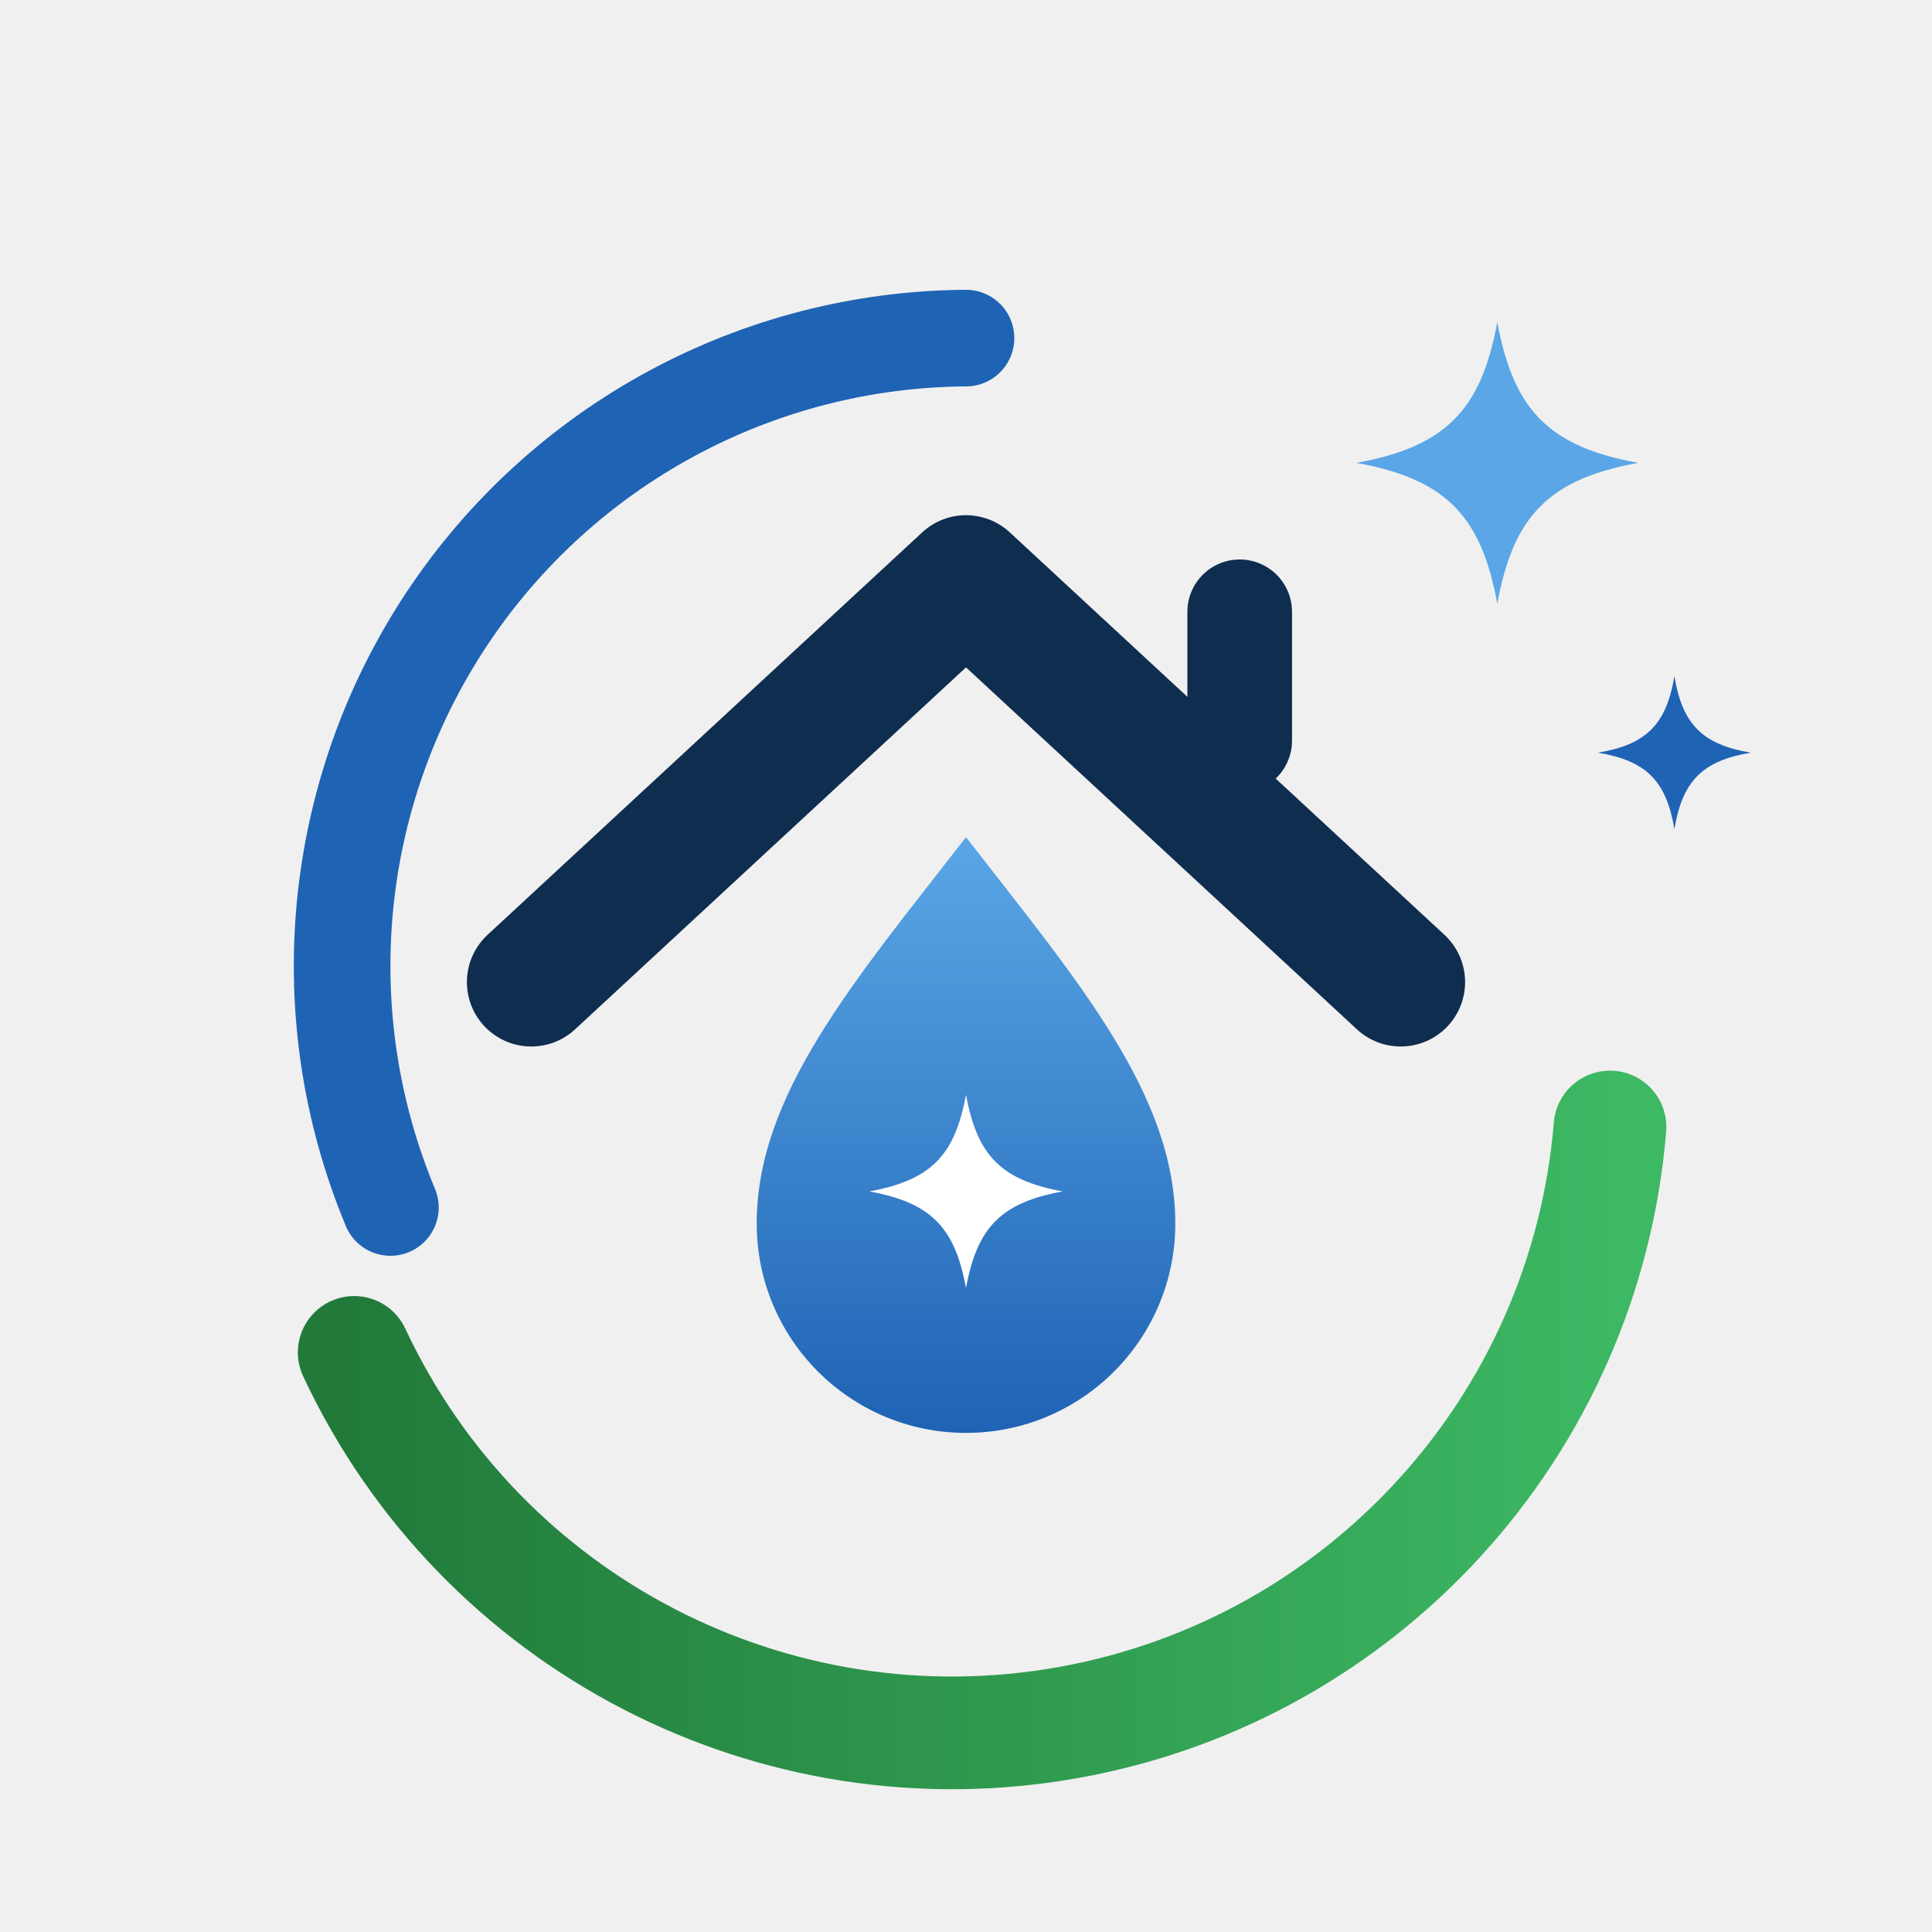
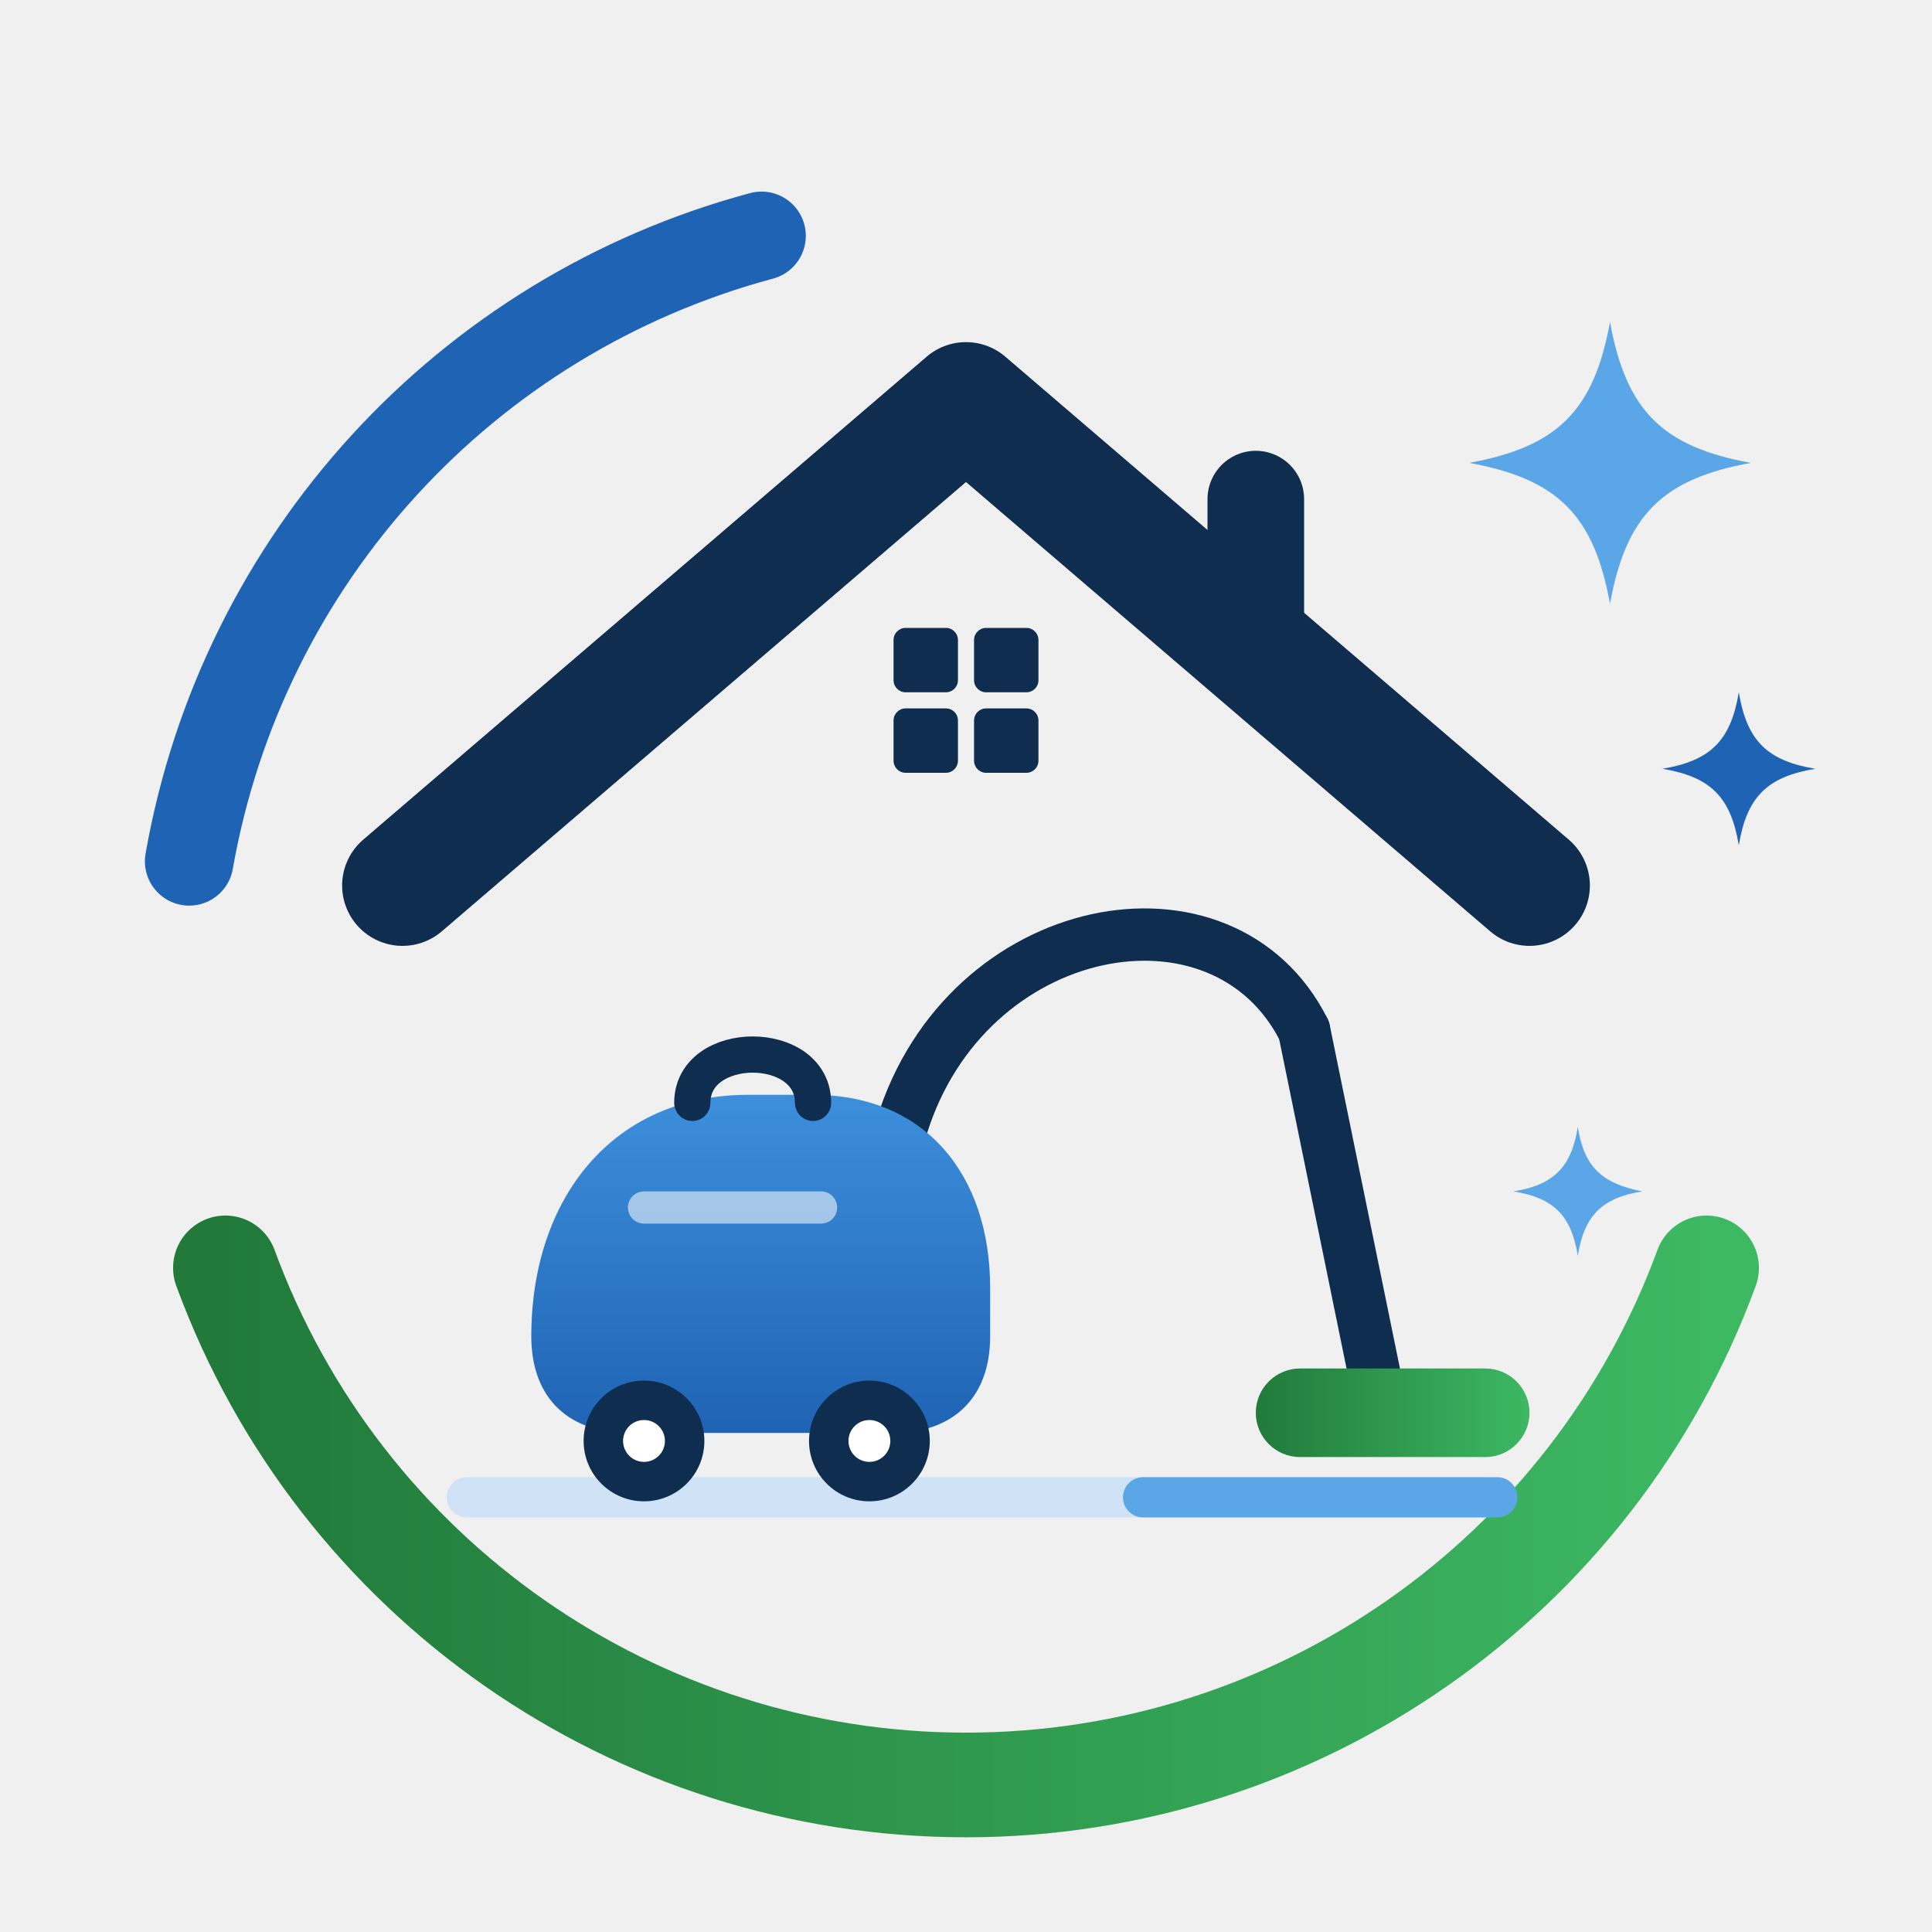
<svg xmlns="http://www.w3.org/2000/svg" viewBox="0 0 240 240" role="img" aria-label="Territory Spotless Cleaning Services">
  <defs>
-     <linearGradient id="tsDrop" x1="0" y1="0" x2="0" y2="1">
-       <stop offset="0" stop-color="#5AA6E6" />
+     <linearGradient id="tsBody" x1="0" y1="0" x2="0" y2="1">
+       <stop offset="0" stop-color="#3D8FDB" />
      <stop offset="1" stop-color="#1F63B4" />
    </linearGradient>
    <linearGradient id="tsLeaf" x1="0" y1="0" x2="1" y2="0">
      <stop offset="0" stop-color="#217A3A" />
      <stop offset="1" stop-color="#3DB863" />
    </linearGradient>
  </defs>
-   <path class="ring-a" d="M48.5 150A78 78 0 0 1 120 42" fill="none" stroke="#1F63B4" stroke-width="12" stroke-linecap="round" />
-   <path class="ring-b" d="M200 140A82 82 0 0 1 44 168" fill="none" stroke="url(#tsLeaf)" stroke-width="14" stroke-linecap="round" />
-   <path class="roof" d="M66 122 120 72l54 50" fill="none" stroke="#0F2D4F" stroke-width="16" stroke-linecap="round" stroke-linejoin="round" />
-   <path class="chimney" d="M154 76v16" fill="none" stroke="#0F2D4F" stroke-width="13" stroke-linecap="round" />
-   <path class="drop" d="M120 104c14 18 26 32 26 48a26 26 0 0 1-52 0c0-16 12-30 26-48Z" fill="url(#tsDrop)" />
-   <path class="shine" d="M120 136c1.4 7.6 4.4 10.6 12 12-7.6 1.4-10.6 4.4-12 12-1.4-7.6-4.4-10.6-12-12 7.6-1.4 10.6-4.4 12-12Z" fill="#fff" />
-   <path class="spark" d="M186 40c2 11 6.5 15.5 17.5 17.5-11 2-15.5 6.5-17.5 17.5-2-11-6.5-15.5-17.5-17.5 11-2 15.5-6.5 17.5-17.5Z" fill="#5AA6E6" />
-   <path class="spark2" d="M208 84c1 6 3.5 8.5 9.5 9.5-6 1-8.5 3.5-9.5 9.5-1-6-3.5-8.5-9.5-9.5 6-1 8.5-3.5 9.5-9.5Z" fill="#1F63B4" />
+   <path class="ring-a" d="M23.5 107A98 98 0 0 1 94.6 29.3" fill="none" stroke="#1F63B4" stroke-width="11" stroke-linecap="round" />
+   <path class="ring-b" d="M212 157.5A98 98 0 0 1 28 157.5" fill="none" stroke="url(#tsLeaf)" stroke-width="13" stroke-linecap="round" />
+   <path class="roof" d="M50 110 120 50l70 60" fill="none" stroke="#0F2D4F" stroke-width="15" stroke-linecap="round" stroke-linejoin="round" />
+   <path class="chimney" d="M156 62v20" stroke="#0F2D4F" stroke-width="12" stroke-linecap="round" />
+   <g class="window" fill="#0F2D4F">
+     <rect x="111" y="78" width="8" height="8" rx="1.5" />
+     <rect x="121" y="78" width="8" height="8" rx="1.5" />
+     <rect x="111" y="88" width="8" height="8" rx="1.5" />
+     <rect x="121" y="88" width="8" height="8" rx="1.5" />
+   </g>
+   <path class="floor" d="M58 186h126" stroke="#CFE2F6" stroke-width="5" stroke-linecap="round" />
+   <path class="shine-floor" d="M142 186h44" stroke="#5AA6E6" stroke-width="5" stroke-linecap="round" />
+   <g class="vacuum">
+     <path d="M112 140c8-26 40-32 50-12" fill="none" stroke="#0F2D4F" stroke-width="6.5" stroke-linecap="round" />
+     <path d="M162 128l9 44" stroke="#0F2D4F" stroke-width="6.5" stroke-linecap="round" />
+     <rect x="156" y="170" width="34" height="11" rx="5.5" fill="url(#tsLeaf)" />
+     <path d="M66 166c0-17 10-30 27-30h8c14 0 22 10 22 24v6c0 8-5 12-12 12H78c-7 0-12-4-12-12Z" fill="url(#tsBody)" />
+     <path d="M86 137c0-8 15-8 15 0" fill="none" stroke="#0F2D4F" stroke-width="4.5" stroke-linecap="round" />
+     <path d="M80 150h22" stroke="#fff" stroke-width="4" stroke-linecap="round" opacity=".55" />
+     <circle cx="80" cy="179" r="7.5" fill="#0F2D4F" />
+     <circle cx="80" cy="179" r="2.6" fill="#fff" />
+     <circle cx="108" cy="179" r="7.5" fill="#0F2D4F" />
+     <circle cx="108" cy="179" r="2.6" fill="#fff" />
+   </g>
+   <path class="spark" d="M200 40c2 11 6.5 15.5 17.5 17.5-11 2-15.5 6.5-17.5 17.5-2-11-6.5-15.5-17.5-17.5 11-2 15.5-6.5 17.5-17.5Z" fill="#5AA6E6" />
+   <path class="spark2" d="M216 86c1 6 3.5 8.5 9.5 9.5-6 1-8.5 3.5-9.5 9.5-1-6-3.5-8.5-9.5-9.5 6-1 8.5-3.5 9.5-9.5Z" fill="#1F63B4" />
+   <path class="spark3" d="M196 140c.8 5 3 7 8 8-5 .8-7.2 3-8 8-.8-5-3-7.2-8-8 5-.8 7.2-3 8-8Z" fill="#5AA6E6" />
</svg>
